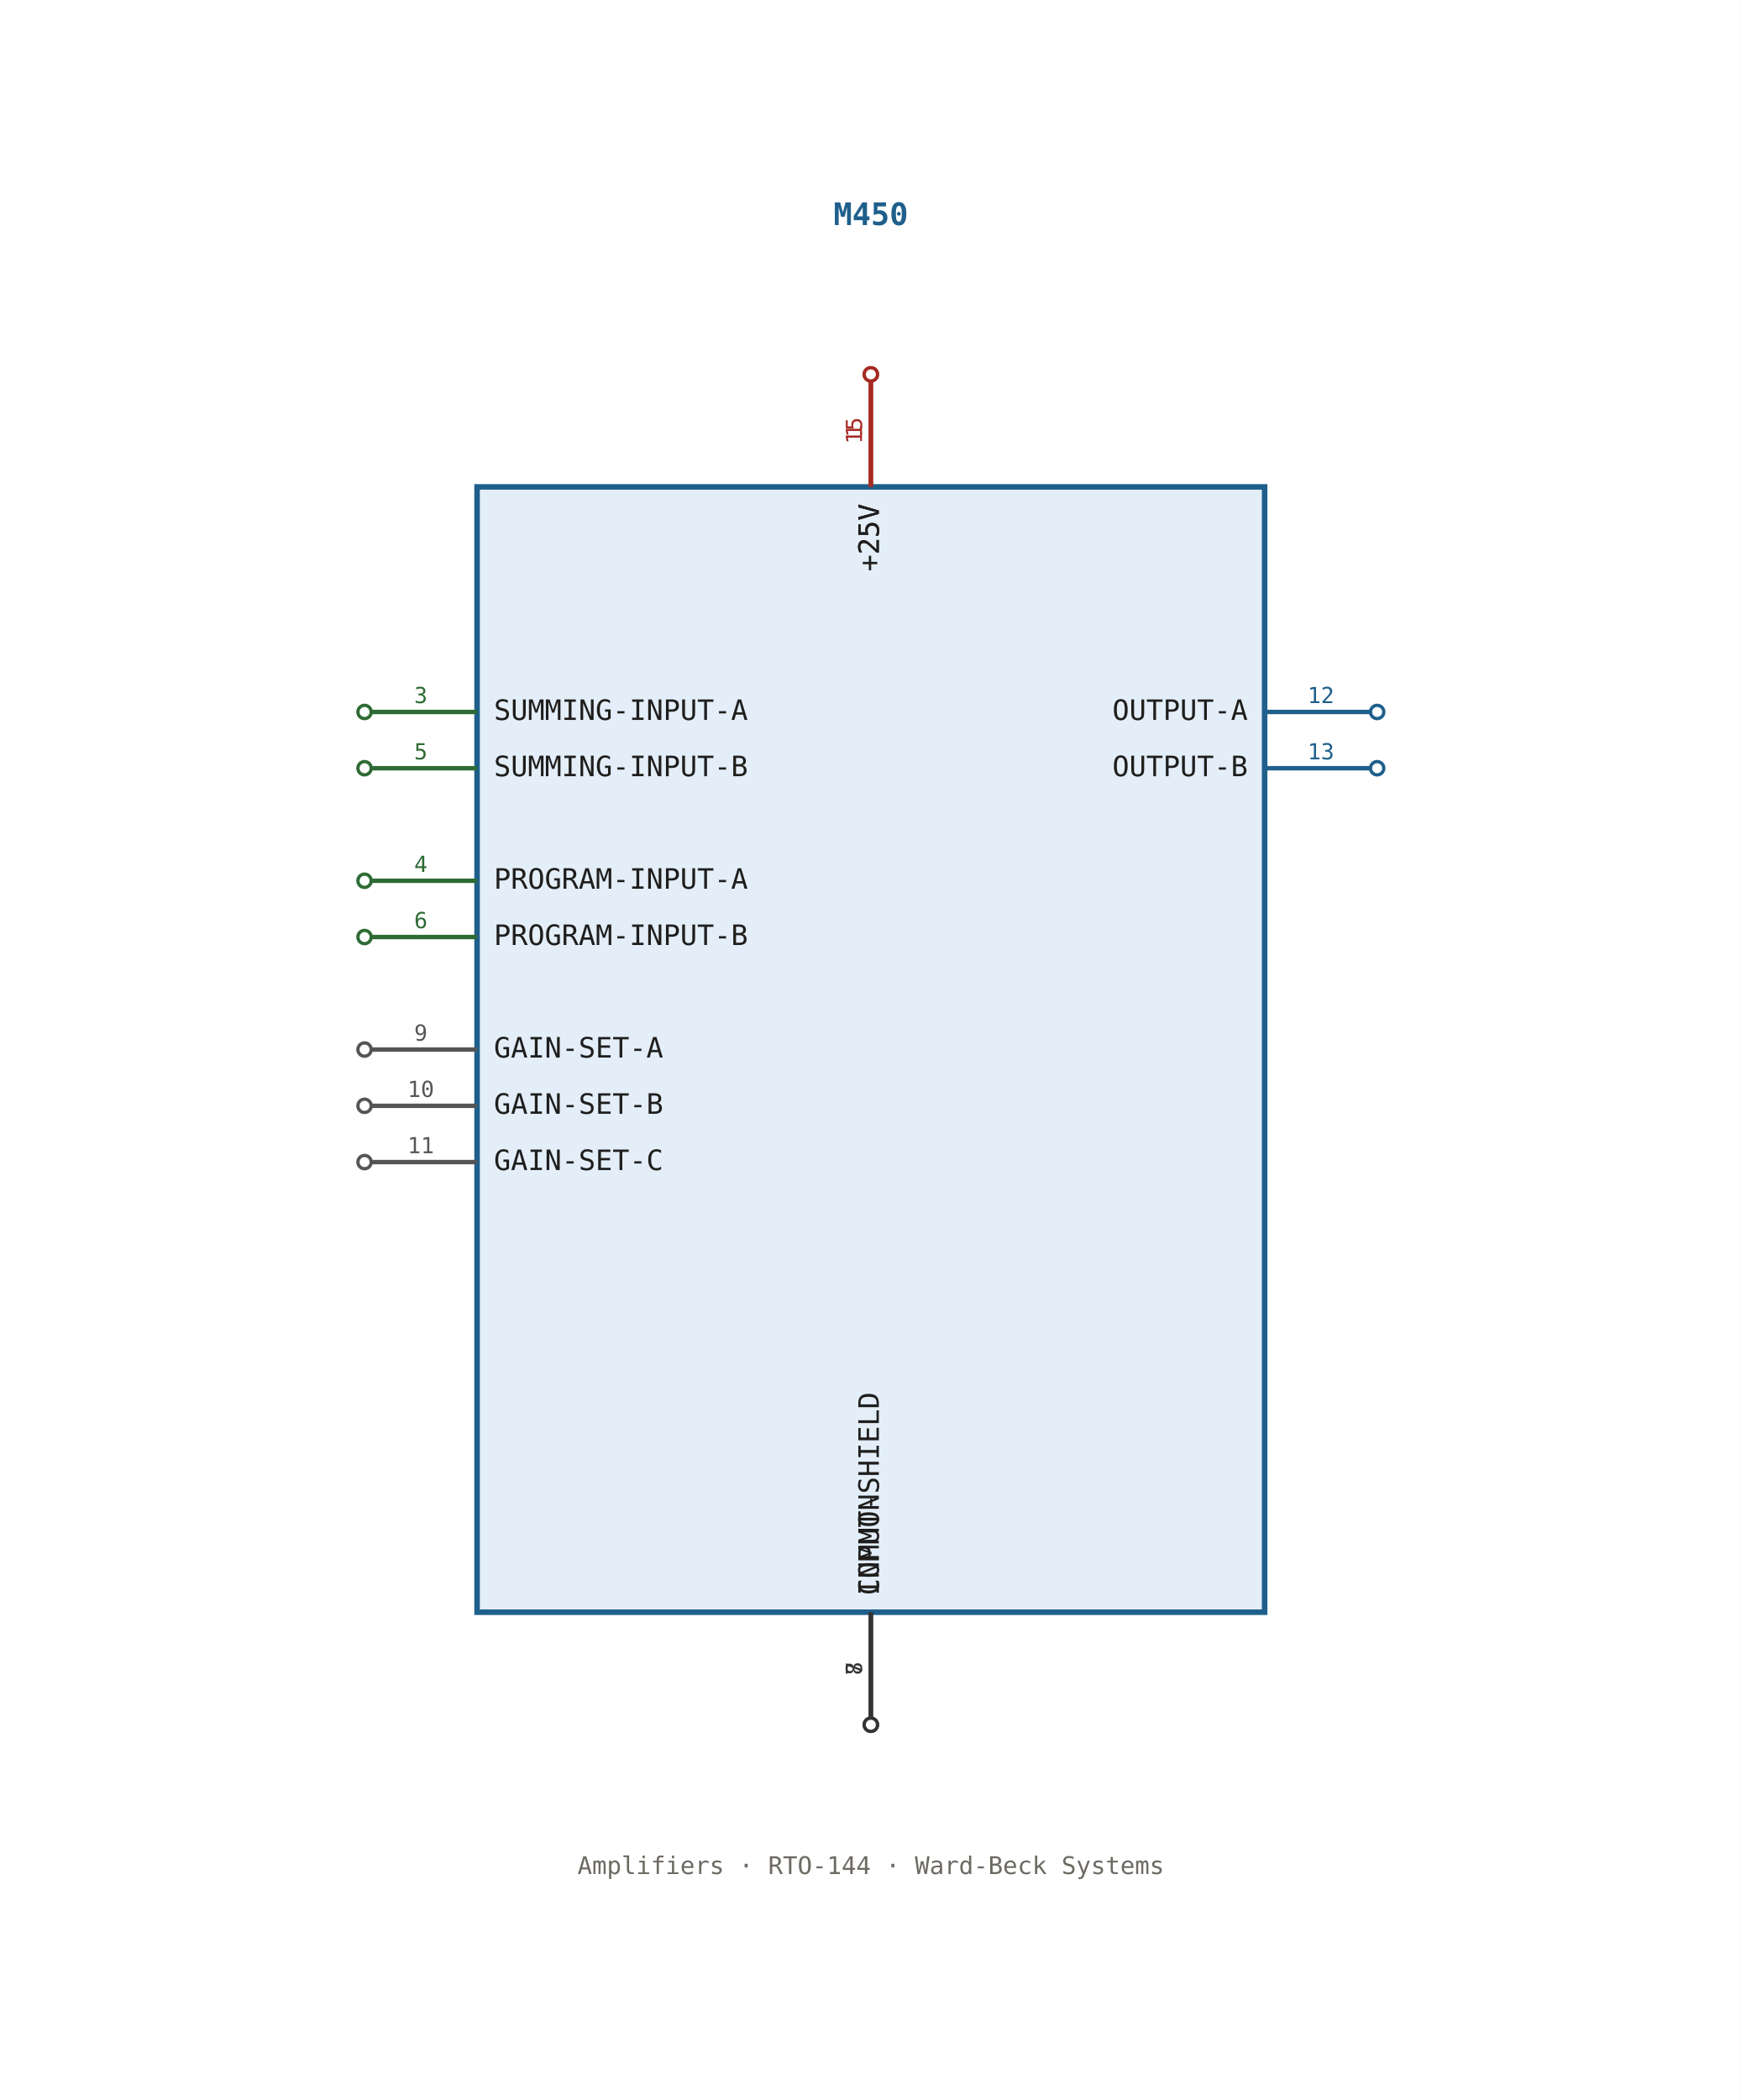
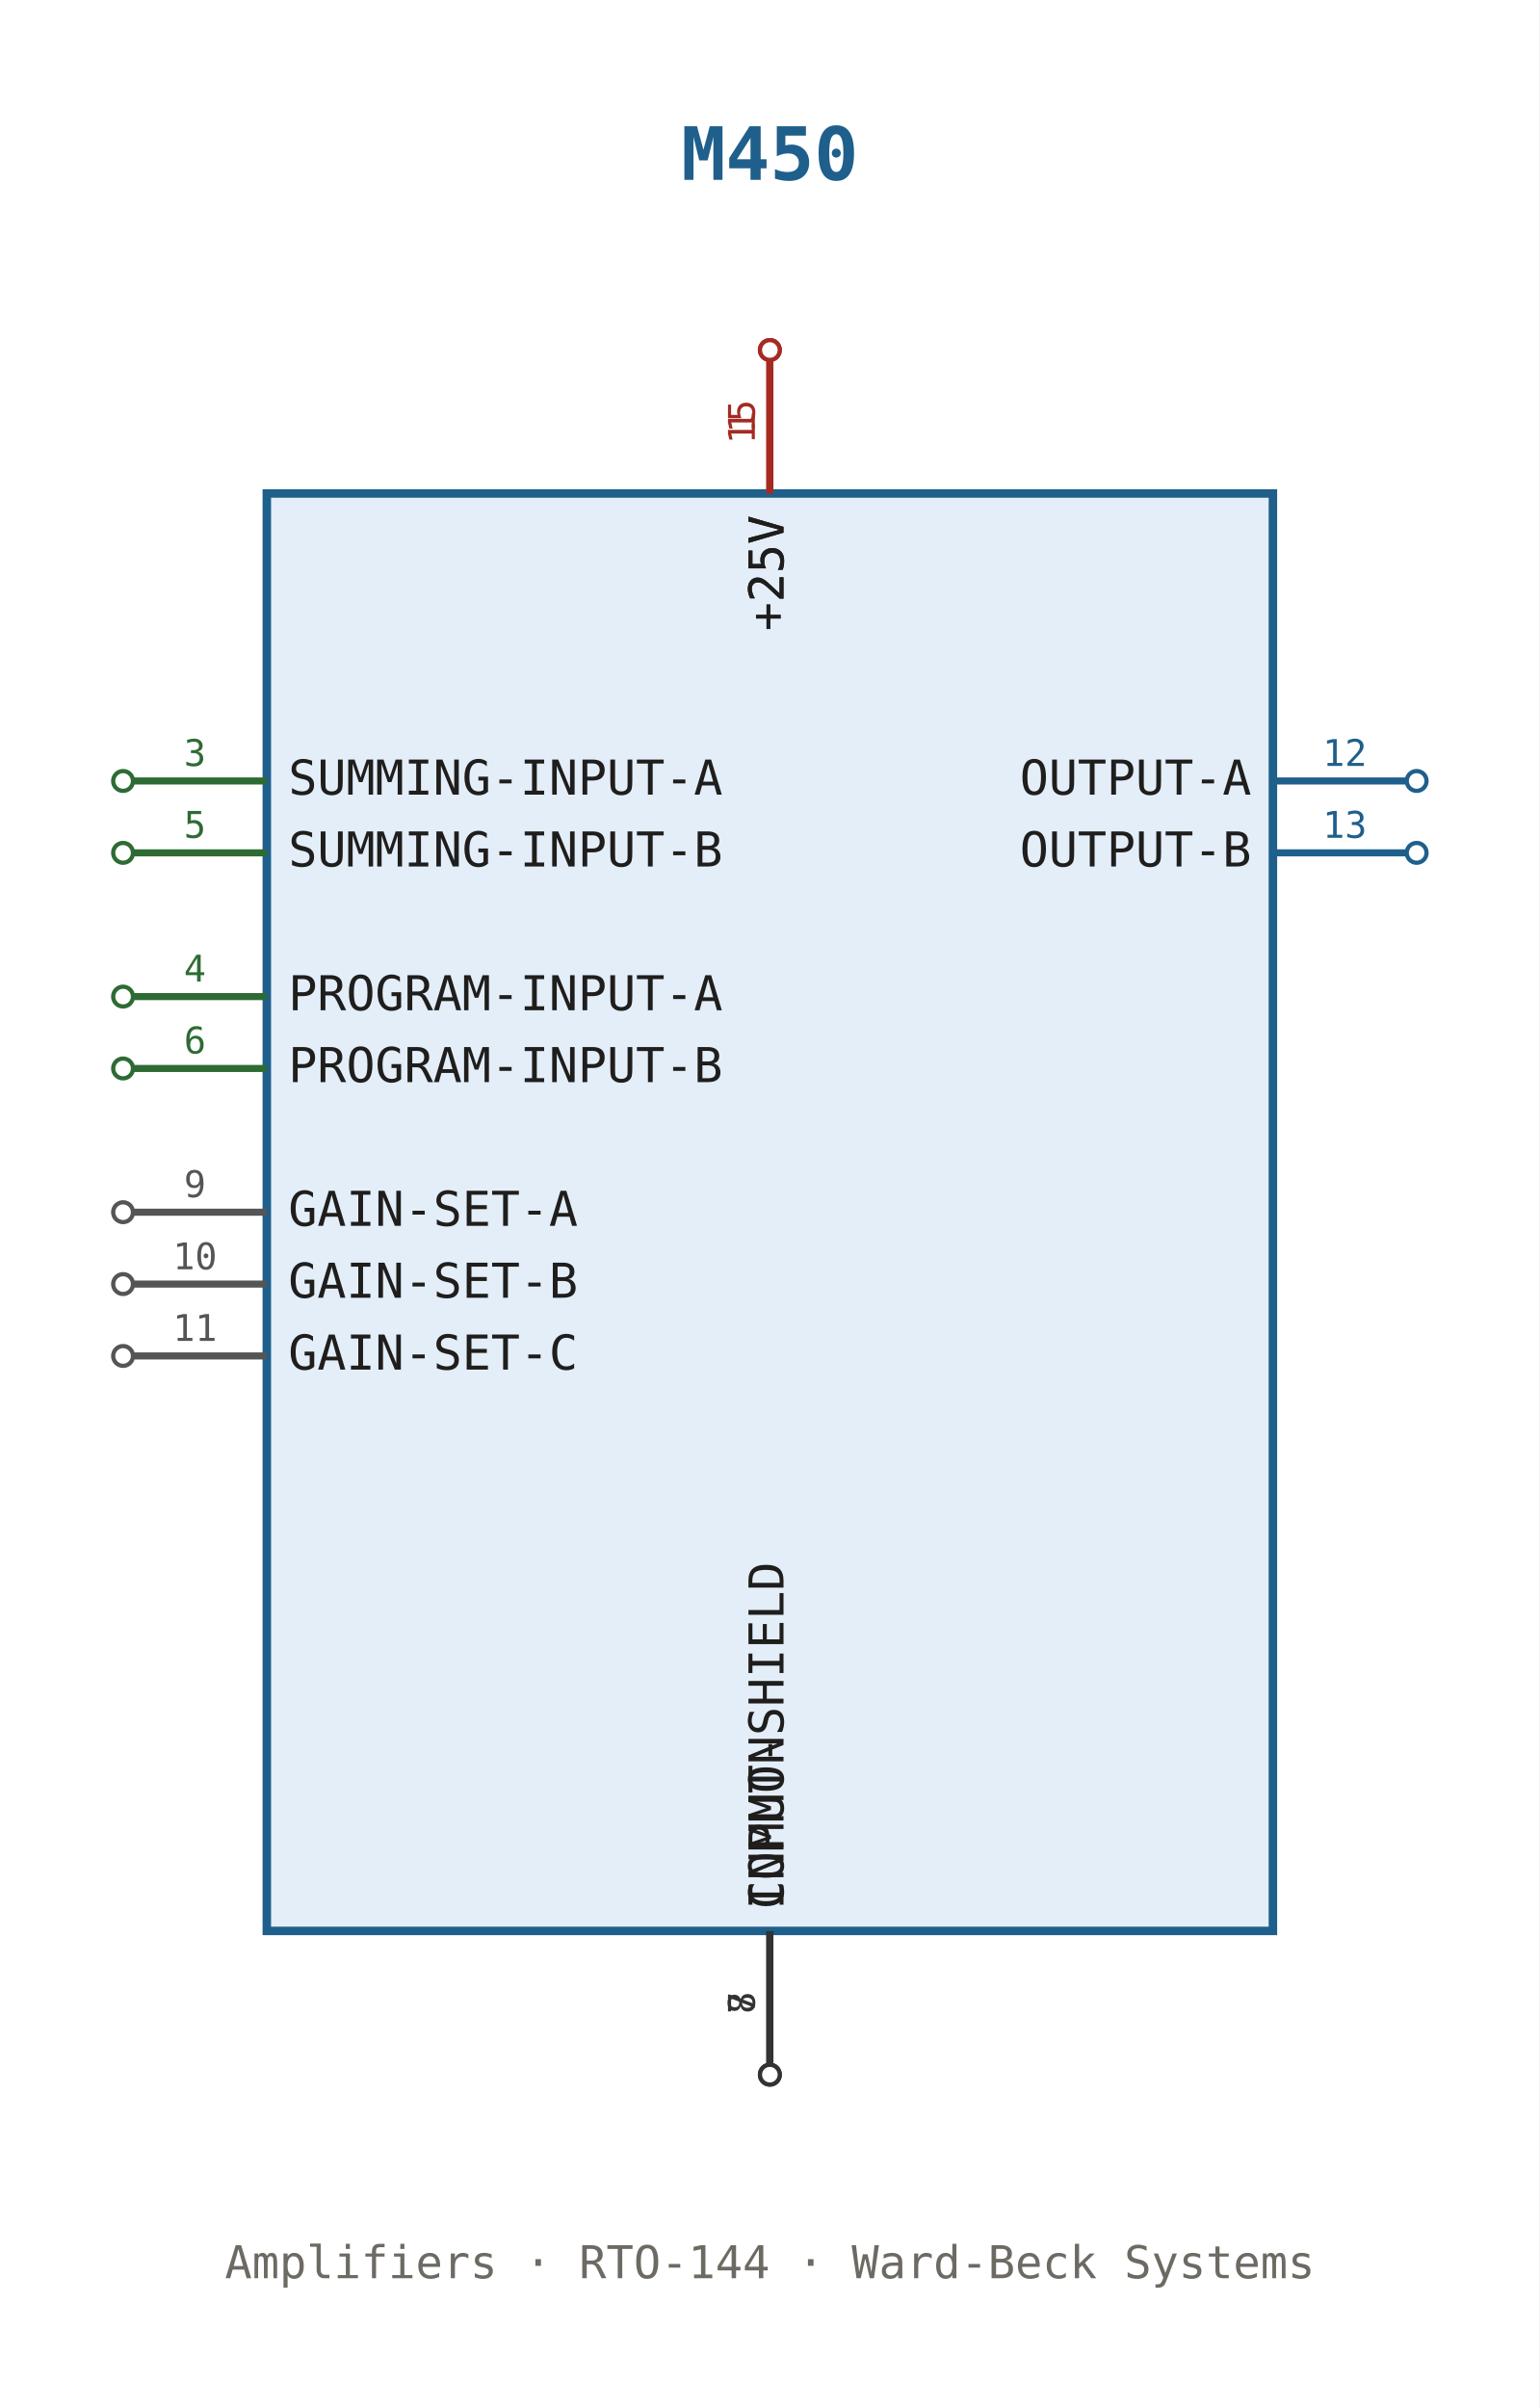
- <svg xmlns="http://www.w3.org/2000/svg" viewBox="0 0 786 948" font-family="Overpass Mono, ui-monospace, monospace">
+ <svg xmlns="http://www.w3.org/2000/svg" viewBox="0 0 544 851" font-family="Overpass Mono, Consolas, ui-monospace, monospace">
  <rect width="100%" height="100%" fill="#ffffff" />
-   <rect x="215.4" y="219.8" width="355.6" height="508.0" fill="#E3EEF9" stroke="#1F5F8B" stroke-width="2.5" />
-   <line x1="164.6" y1="321.4" x2="215.4" y2="321.4" stroke="#2E6B34" stroke-width="2" />
-   <circle cx="164.6" cy="321.4" r="3" fill="#fff" stroke="#2E6B34" stroke-width="1.5" />
-   <text x="223.0" y="321.4" font-size="12.7" dominant-baseline="middle" text-anchor="start" fill="#1f1e1c">SUMMING-INPUT-A</text>
-   <text x="190.0" y="317.4" font-size="10" text-anchor="middle" fill="#2E6B34">3</text>
-   <line x1="164.6" y1="346.8" x2="215.4" y2="346.8" stroke="#2E6B34" stroke-width="2" />
-   <circle cx="164.6" cy="346.8" r="3" fill="#fff" stroke="#2E6B34" stroke-width="1.5" />
-   <text x="223.0" y="346.8" font-size="12.7" dominant-baseline="middle" text-anchor="start" fill="#1f1e1c">SUMMING-INPUT-B</text>
-   <text x="190.0" y="342.8" font-size="10" text-anchor="middle" fill="#2E6B34">5</text>
-   <line x1="164.6" y1="397.6" x2="215.4" y2="397.6" stroke="#2E6B34" stroke-width="2" />
-   <circle cx="164.6" cy="397.6" r="3" fill="#fff" stroke="#2E6B34" stroke-width="1.5" />
-   <text x="223.0" y="397.6" font-size="12.7" dominant-baseline="middle" text-anchor="start" fill="#1f1e1c">PROGRAM-INPUT-A</text>
-   <text x="190.0" y="393.6" font-size="10" text-anchor="middle" fill="#2E6B34">4</text>
-   <line x1="164.6" y1="423.0" x2="215.4" y2="423.0" stroke="#2E6B34" stroke-width="2" />
-   <circle cx="164.6" cy="423.0" r="3" fill="#fff" stroke="#2E6B34" stroke-width="1.5" />
-   <text x="223.0" y="423.0" font-size="12.7" dominant-baseline="middle" text-anchor="start" fill="#1f1e1c">PROGRAM-INPUT-B</text>
-   <text x="190.0" y="419.0" font-size="10" text-anchor="middle" fill="#2E6B34">6</text>
-   <line x1="164.6" y1="473.8" x2="215.4" y2="473.8" stroke="#555555" stroke-width="2" />
-   <circle cx="164.6" cy="473.8" r="3" fill="#fff" stroke="#555555" stroke-width="1.5" />
-   <text x="223.0" y="473.8" font-size="12.7" dominant-baseline="middle" text-anchor="start" fill="#1f1e1c">GAIN-SET-A</text>
-   <text x="190.0" y="469.8" font-size="10" text-anchor="middle" fill="#555555">9</text>
-   <line x1="164.6" y1="499.2" x2="215.4" y2="499.2" stroke="#555555" stroke-width="2" />
-   <circle cx="164.6" cy="499.2" r="3" fill="#fff" stroke="#555555" stroke-width="1.5" />
-   <text x="223.0" y="499.2" font-size="12.7" dominant-baseline="middle" text-anchor="start" fill="#1f1e1c">GAIN-SET-B</text>
-   <text x="190.0" y="495.2" font-size="10" text-anchor="middle" fill="#555555">10</text>
-   <line x1="164.6" y1="524.6" x2="215.4" y2="524.6" stroke="#555555" stroke-width="2" />
-   <circle cx="164.6" cy="524.6" r="3" fill="#fff" stroke="#555555" stroke-width="1.5" />
-   <text x="223.0" y="524.6" font-size="12.7" dominant-baseline="middle" text-anchor="start" fill="#1f1e1c">GAIN-SET-C</text>
-   <text x="190.0" y="520.6" font-size="10" text-anchor="middle" fill="#555555">11</text>
-   <line x1="621.8" y1="321.4" x2="571.0" y2="321.4" stroke="#1F5F8B" stroke-width="2" />
-   <circle cx="621.8" cy="321.4" r="3" fill="#fff" stroke="#1F5F8B" stroke-width="1.5" />
-   <text x="563.4" y="321.4" font-size="12.7" dominant-baseline="middle" text-anchor="end" fill="#1f1e1c">OUTPUT-A</text>
-   <text x="596.4" y="317.4" font-size="10" text-anchor="middle" fill="#1F5F8B">12</text>
-   <line x1="621.8" y1="346.8" x2="571.0" y2="346.8" stroke="#1F5F8B" stroke-width="2" />
-   <circle cx="621.8" cy="346.8" r="3" fill="#fff" stroke="#1F5F8B" stroke-width="1.5" />
-   <text x="563.4" y="346.8" font-size="12.7" dominant-baseline="middle" text-anchor="end" fill="#1f1e1c">OUTPUT-B</text>
-   <text x="596.4" y="342.8" font-size="10" text-anchor="middle" fill="#1F5F8B">13</text>
-   <line x1="393.2" y1="169.0" x2="393.2" y2="219.8" stroke="#A52A22" stroke-width="2" />
-   <circle cx="393.2" cy="169.0" r="3" fill="#fff" stroke="#A52A22" stroke-width="1.5" />
-   <text x="393.2" y="227.4" font-size="12.7" dominant-baseline="middle" text-anchor="end" fill="#1f1e1c" transform="rotate(-90 393.2 227.4)">+25V</text>
-   <text x="389.2" y="194.4" font-size="10" text-anchor="middle" fill="#A52A22" transform="rotate(-90 389.2 194.4)">1</text>
-   <line x1="393.2" y1="169.0" x2="393.2" y2="219.8" stroke="#A52A22" stroke-width="2" />
-   <circle cx="393.2" cy="169.0" r="3" fill="#fff" stroke="#A52A22" stroke-width="1.5" />
-   <text x="393.2" y="227.4" font-size="12.7" dominant-baseline="middle" text-anchor="end" fill="#1f1e1c" transform="rotate(-90 393.2 227.4)">25V</text>
-   <text x="389.2" y="194.4" font-size="10" text-anchor="middle" fill="#A52A22" transform="rotate(-90 389.2 194.4)">15</text>
-   <line x1="393.2" y1="778.6" x2="393.2" y2="727.8" stroke="#333333" stroke-width="2" />
-   <circle cx="393.2" cy="778.6" r="3" fill="#fff" stroke="#333333" stroke-width="1.5" />
-   <text x="393.2" y="720.2" font-size="12.7" dominant-baseline="middle" text-anchor="start" fill="#1f1e1c" transform="rotate(-90 393.2 720.2)">COMMON</text>
-   <text x="389.2" y="753.2" font-size="10" text-anchor="middle" fill="#333333" transform="rotate(-90 389.2 753.2)">8</text>
-   <line x1="393.2" y1="778.6" x2="393.2" y2="727.8" stroke="#333333" stroke-width="2" />
-   <circle cx="393.2" cy="778.6" r="3" fill="#fff" stroke="#333333" stroke-width="1.5" />
-   <text x="393.2" y="720.2" font-size="12.7" dominant-baseline="middle" text-anchor="start" fill="#1f1e1c" transform="rotate(-90 393.2 720.2)">INPUT-SHIELD</text>
-   <text x="389.2" y="753.2" font-size="10" text-anchor="middle" fill="#333333" transform="rotate(-90 389.2 753.2)">7</text>
-   <text x="393.2" y="101.6" font-size="14" font-weight="700" text-anchor="middle" fill="#1F5F8B">M450</text>
-   <text x="393.2" y="846.0" font-size="11" text-anchor="middle" fill="#6d6a63">Amplifiers · RTO-144 · Ward-Beck Systems</text>
+   <rect x="94.3" y="174.4" width="355.6" height="508.0" fill="#E3EEF9" stroke="#1F5F8B" stroke-width="3.00" />
+   <line x1="43.5" y1="276.0" x2="94.3" y2="276.0" stroke="#2E6B34" stroke-width="2.50" />
+   <circle cx="43.5" cy="276.0" r="3.5" fill="#ffffff" stroke="#2E6B34" stroke-width="1.50" />
+   <text x="101.9" y="276.0" font-size="17.0" dominant-baseline="middle" text-anchor="start" fill="#1F1E1C">SUMMING-INPUT-A</text>
+   <text x="68.9" y="267.0" font-size="13.0" dominant-baseline="middle" text-anchor="middle" fill="#2E6B34">3</text>
+   <line x1="43.5" y1="301.4" x2="94.3" y2="301.4" stroke="#2E6B34" stroke-width="2.50" />
+   <circle cx="43.5" cy="301.4" r="3.5" fill="#ffffff" stroke="#2E6B34" stroke-width="1.50" />
+   <text x="101.9" y="301.4" font-size="17.0" dominant-baseline="middle" text-anchor="start" fill="#1F1E1C">SUMMING-INPUT-B</text>
+   <text x="68.9" y="292.4" font-size="13.0" dominant-baseline="middle" text-anchor="middle" fill="#2E6B34">5</text>
+   <line x1="43.5" y1="352.2" x2="94.3" y2="352.2" stroke="#2E6B34" stroke-width="2.50" />
+   <circle cx="43.5" cy="352.2" r="3.5" fill="#ffffff" stroke="#2E6B34" stroke-width="1.50" />
+   <text x="101.9" y="352.2" font-size="17.0" dominant-baseline="middle" text-anchor="start" fill="#1F1E1C">PROGRAM-INPUT-A</text>
+   <text x="68.9" y="343.2" font-size="13.0" dominant-baseline="middle" text-anchor="middle" fill="#2E6B34">4</text>
+   <line x1="43.5" y1="377.6" x2="94.3" y2="377.6" stroke="#2E6B34" stroke-width="2.50" />
+   <circle cx="43.5" cy="377.6" r="3.5" fill="#ffffff" stroke="#2E6B34" stroke-width="1.50" />
+   <text x="101.9" y="377.6" font-size="17.0" dominant-baseline="middle" text-anchor="start" fill="#1F1E1C">PROGRAM-INPUT-B</text>
+   <text x="68.9" y="368.6" font-size="13.0" dominant-baseline="middle" text-anchor="middle" fill="#2E6B34">6</text>
+   <line x1="43.5" y1="428.4" x2="94.3" y2="428.4" stroke="#555555" stroke-width="2.50" />
+   <circle cx="43.5" cy="428.4" r="3.5" fill="#ffffff" stroke="#555555" stroke-width="1.50" />
+   <text x="101.9" y="428.4" font-size="17.0" dominant-baseline="middle" text-anchor="start" fill="#1F1E1C">GAIN-SET-A</text>
+   <text x="68.9" y="419.4" font-size="13.0" dominant-baseline="middle" text-anchor="middle" fill="#555555">9</text>
+   <line x1="43.5" y1="453.8" x2="94.3" y2="453.8" stroke="#555555" stroke-width="2.50" />
+   <circle cx="43.5" cy="453.8" r="3.5" fill="#ffffff" stroke="#555555" stroke-width="1.50" />
+   <text x="101.9" y="453.8" font-size="17.0" dominant-baseline="middle" text-anchor="start" fill="#1F1E1C">GAIN-SET-B</text>
+   <text x="68.9" y="444.9" font-size="13.0" dominant-baseline="middle" text-anchor="middle" fill="#555555">10</text>
+   <line x1="43.5" y1="479.2" x2="94.3" y2="479.2" stroke="#555555" stroke-width="2.50" />
+   <circle cx="43.5" cy="479.2" r="3.5" fill="#ffffff" stroke="#555555" stroke-width="1.50" />
+   <text x="101.9" y="479.2" font-size="17.0" dominant-baseline="middle" text-anchor="start" fill="#1F1E1C">GAIN-SET-C</text>
+   <text x="68.9" y="470.2" font-size="13.0" dominant-baseline="middle" text-anchor="middle" fill="#555555">11</text>
+   <line x1="500.7" y1="276.0" x2="449.9" y2="276.0" stroke="#1F5F8B" stroke-width="2.50" />
+   <circle cx="500.7" cy="276.0" r="3.5" fill="#ffffff" stroke="#1F5F8B" stroke-width="1.50" />
+   <text x="442.3" y="276.0" font-size="17.0" dominant-baseline="middle" text-anchor="end" fill="#1F1E1C">OUTPUT-A</text>
+   <text x="475.3" y="267.0" font-size="13.0" dominant-baseline="middle" text-anchor="middle" fill="#1F5F8B">12</text>
+   <line x1="500.7" y1="301.4" x2="449.9" y2="301.4" stroke="#1F5F8B" stroke-width="2.50" />
+   <circle cx="500.7" cy="301.4" r="3.5" fill="#ffffff" stroke="#1F5F8B" stroke-width="1.50" />
+   <text x="442.3" y="301.4" font-size="17.0" dominant-baseline="middle" text-anchor="end" fill="#1F1E1C">OUTPUT-B</text>
+   <text x="475.3" y="292.4" font-size="13.0" dominant-baseline="middle" text-anchor="middle" fill="#1F5F8B">13</text>
+   <line x1="272.1" y1="123.7" x2="272.1" y2="174.4" stroke="#A52A22" stroke-width="2.50" />
+   <circle cx="272.1" cy="123.7" r="3.5" fill="#ffffff" stroke="#A52A22" stroke-width="1.50" />
+   <text x="272.1" y="182.1" font-size="17.0" dominant-baseline="middle" text-anchor="end" fill="#1F1E1C" transform="rotate(-90 272.1 182.1)">+25V</text>
+   <text x="263.1" y="149.1" font-size="13.0" dominant-baseline="middle" text-anchor="middle" fill="#A52A22" transform="rotate(-90 263.1 149.1)">1</text>
+   <line x1="272.1" y1="123.7" x2="272.1" y2="174.4" stroke="#A52A22" stroke-width="2.50" />
+   <circle cx="272.1" cy="123.7" r="3.5" fill="#ffffff" stroke="#A52A22" stroke-width="1.50" />
+   <text x="272.1" y="182.1" font-size="17.0" dominant-baseline="middle" text-anchor="end" fill="#1F1E1C" transform="rotate(-90 272.1 182.1)">25V</text>
+   <text x="263.1" y="149.1" font-size="13.0" dominant-baseline="middle" text-anchor="middle" fill="#A52A22" transform="rotate(-90 263.1 149.1)">15</text>
+   <line x1="272.1" y1="733.2" x2="272.1" y2="682.5" stroke="#333333" stroke-width="2.50" />
+   <circle cx="272.1" cy="733.2" r="3.5" fill="#ffffff" stroke="#333333" stroke-width="1.50" />
+   <text x="272.1" y="674.8" font-size="17.0" dominant-baseline="middle" text-anchor="start" fill="#1F1E1C" transform="rotate(-90 272.1 674.8)">COMMON</text>
+   <text x="263.1" y="707.8" font-size="13.0" dominant-baseline="middle" text-anchor="middle" fill="#333333" transform="rotate(-90 263.1 707.8)">8</text>
+   <line x1="272.1" y1="733.2" x2="272.1" y2="682.5" stroke="#333333" stroke-width="2.50" />
+   <circle cx="272.1" cy="733.2" r="3.5" fill="#ffffff" stroke="#333333" stroke-width="1.50" />
+   <text x="272.1" y="674.8" font-size="17.0" dominant-baseline="middle" text-anchor="start" fill="#1F1E1C" transform="rotate(-90 272.1 674.8)">INPUT-SHIELD</text>
+   <text x="263.1" y="707.8" font-size="13.0" dominant-baseline="middle" text-anchor="middle" fill="#333333" transform="rotate(-90 263.1 707.8)">7</text>
+   <text x="272.1" y="56.2" font-size="26.0" dominant-baseline="middle" text-anchor="middle" fill="#1F5F8B" font-weight="700">M450</text>
+   <text x="272.1" y="800.6" font-size="16.0" dominant-baseline="middle" text-anchor="middle" fill="#6D6A63">Amplifiers · RTO-144 · Ward-Beck Systems</text>
</svg>
